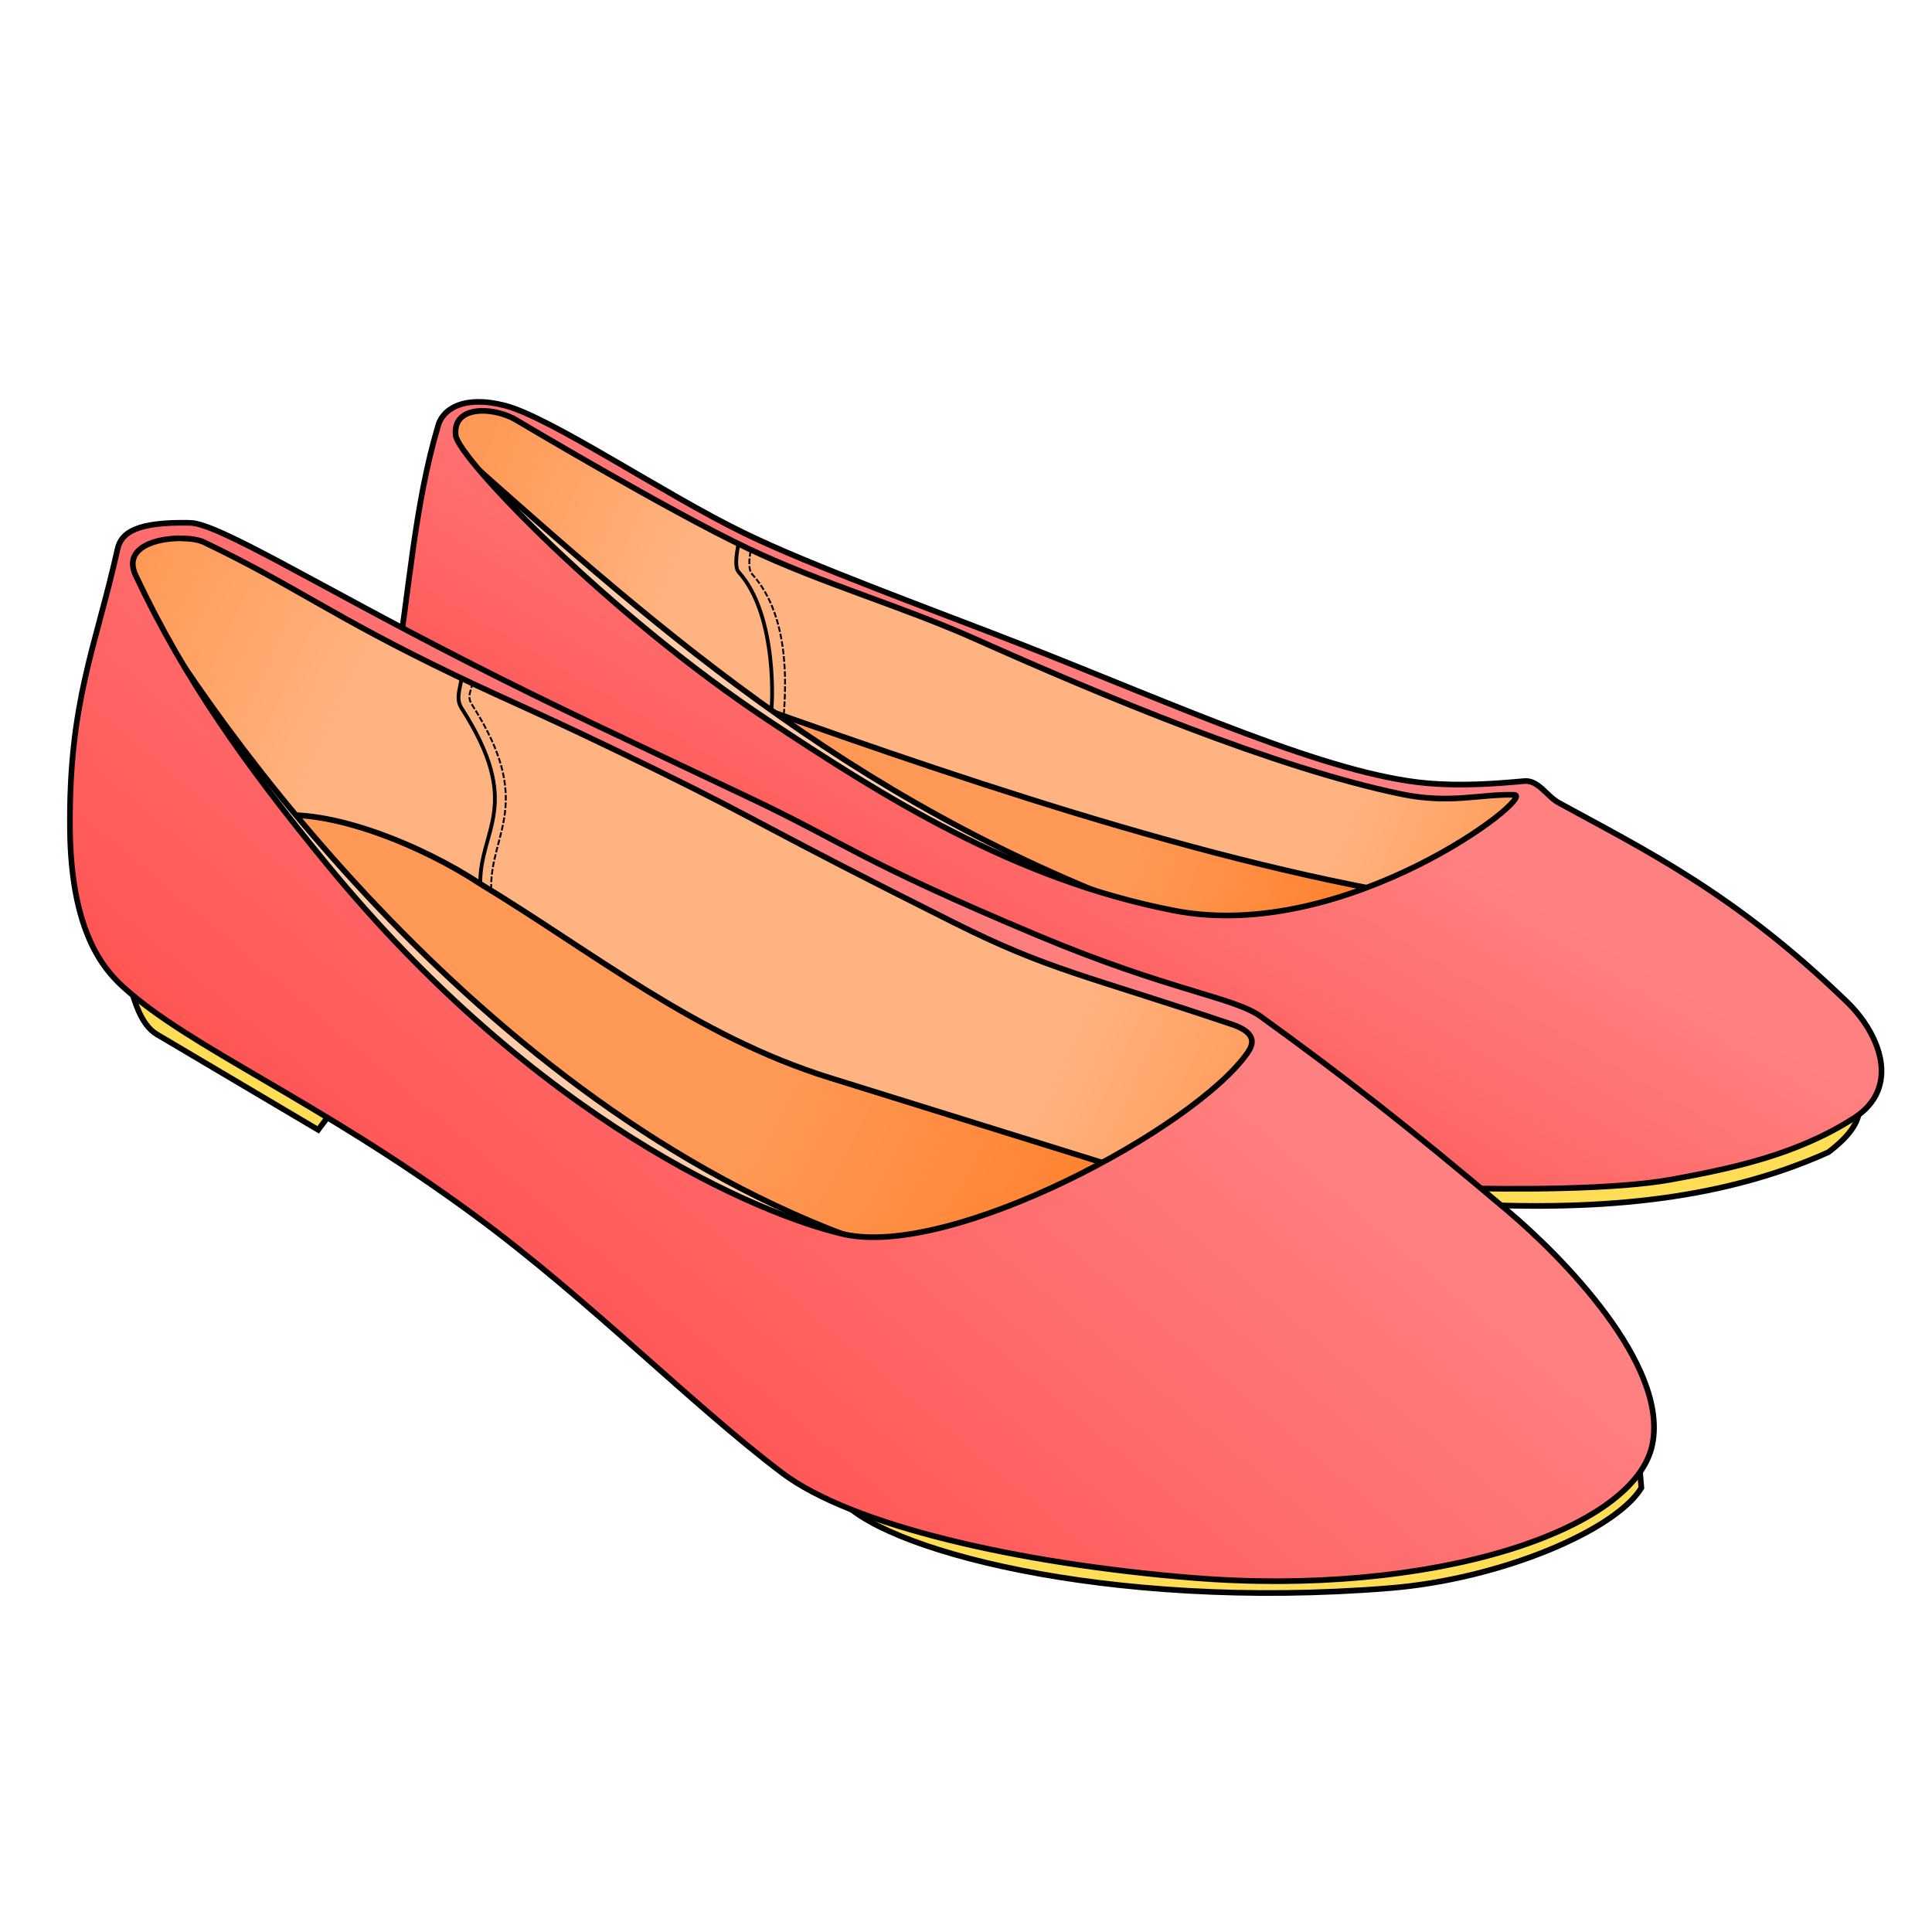
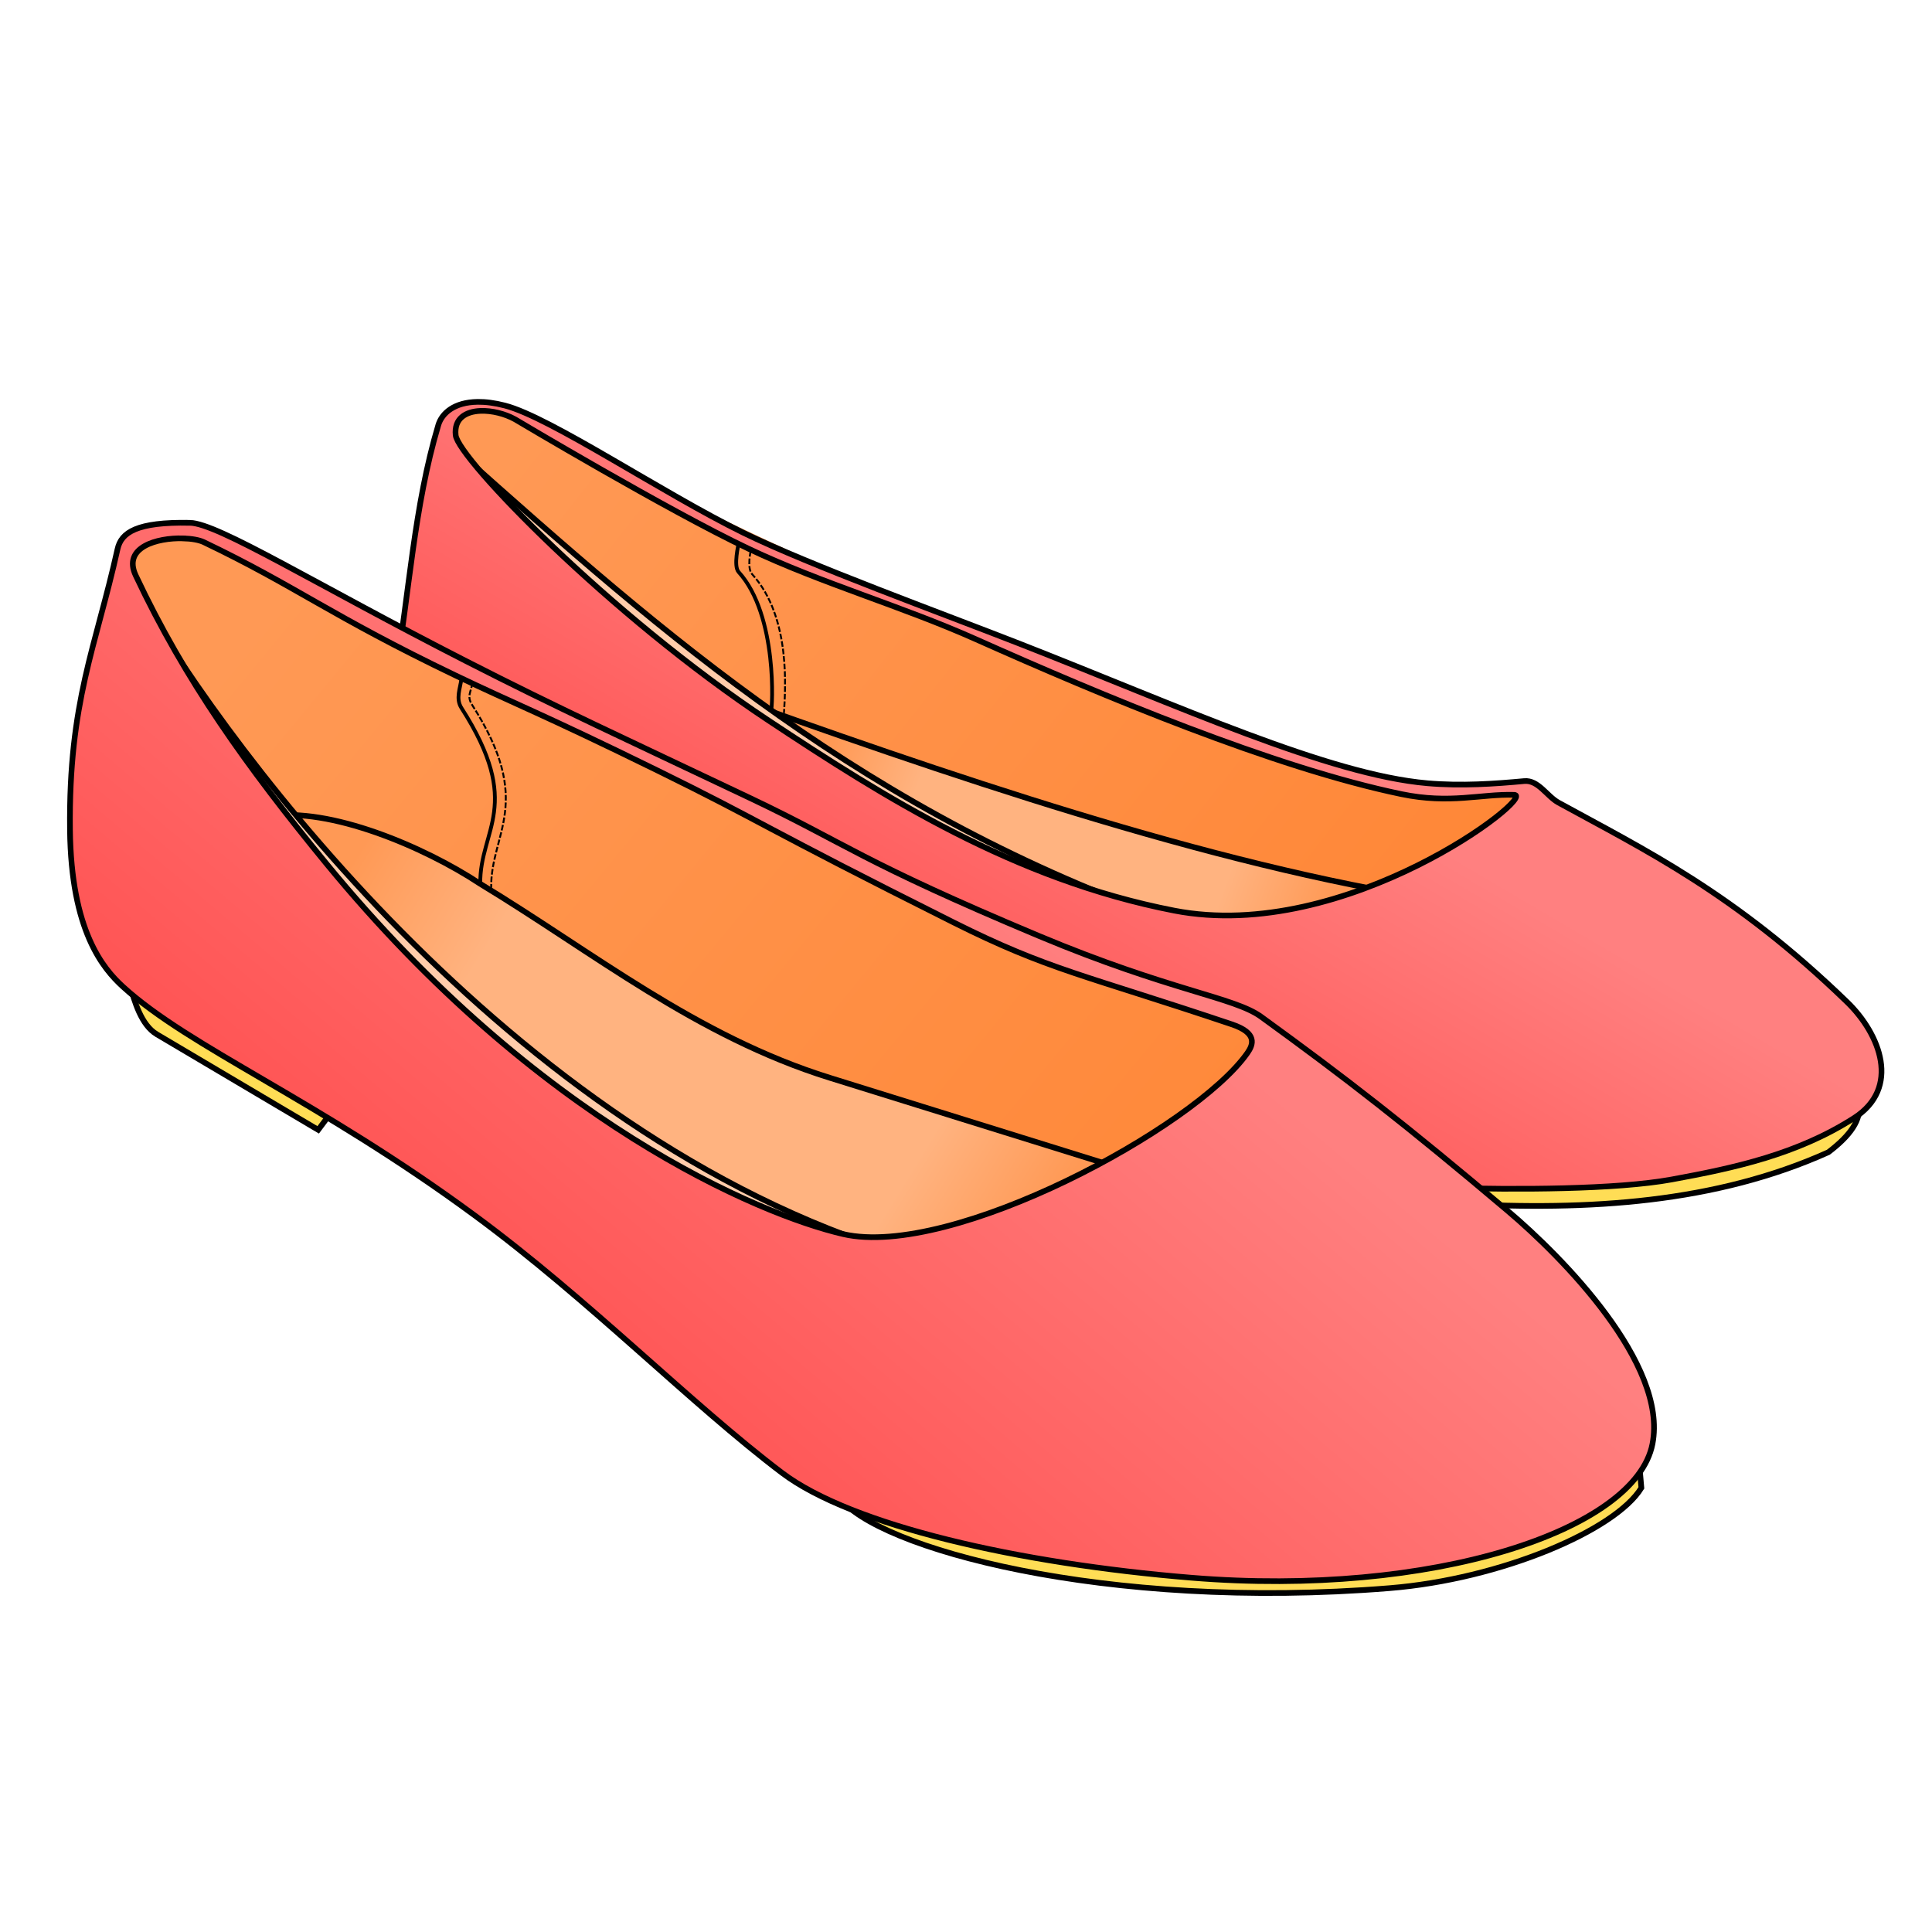
<svg xmlns="http://www.w3.org/2000/svg" xmlns:xlink="http://www.w3.org/1999/xlink" cursor="default" version="1.1" viewBox="0 0 256 256">
  <defs>
    <linearGradient id="innoGrad1">
      <stop stop-color="#ff7f2a" offset="0" />
      <stop stop-color="#f95" offset="1" />
    </linearGradient>
-     <linearGradient id="innoGrad2">
+     <linearGradient id="innoGrad3">
+       <stop stop-color="#f55" offset="0" />
+       <stop stop-color="#ff8080" offset="1" />
+     </linearGradient>
+     <linearGradient id="linearGradient907" x1="499.19" x2="322.42" y1="223.44" y2="77.502" gradientTransform="translate(-280.95,-5.4237)" gradientUnits="userSpaceOnUse" xlink:href="#innoGrad1" />
+     <linearGradient id="linearGradient919" x1="326.77" x2="414.66" y1="121.07" y2="174.95" gradientTransform="translate(-280.95,-5.4237)" gradientUnits="userSpaceOnUse">
      <stop stop-color="#f95" offset="0" />
      <stop stop-color="#ffb380" offset=".205" />
      <stop stop-color="#ffb380" offset=".819" />
      <stop stop-color="#f95" offset="1" />
    </linearGradient>
-     <linearGradient id="innoGrad3">
-       <stop stop-color="#f55" offset="0" />
-       <stop stop-color="#ff8080" offset="1" />
+     <linearGradient id="linearGradient927" x1="390.64" x2="447.19" y1="214.51" y2="147.66" gradientTransform="translate(-280.95,-5.4237)" gradientUnits="userSpaceOnUse" xlink:href="#innoGrad3" />
+     <linearGradient id="linearGradient965" x1="508.92" x2="355.52" y1="177.38" y2="55.617" gradientTransform="translate(-280.95,-5.4237)" gradientUnits="userSpaceOnUse" xlink:href="#innoGrad1" />
+     <linearGradient id="linearGradient973" x1="456.58" x2="390.99" y1="127.72" y2="104.51" gradientTransform="translate(-280.95,-5.4237)" gradientUnits="userSpaceOnUse">
+       <stop stop-color="#f95" offset="0" />
+       <stop stop-color="#ffb380" offset=".205" />
+       <stop stop-color="#ffb380" offset=".819" />
+       <stop stop-color="#f95" offset="1" />
    </linearGradient>
-     <linearGradient id="linearGradient907" x1="294.78" x2="448.4" y1="87.864" y2="158.04" gradientTransform="translate(-280.95 -5.4237)" gradientUnits="userSpaceOnUse" xlink:href="#innoGrad2" />
-     <linearGradient id="linearGradient919" x1="424.95" x2="380.34" y1="178.98" y2="155.39" gradientTransform="translate(-280.95 -5.4237)" gradientUnits="userSpaceOnUse" xlink:href="#innoGrad1" />
-     <linearGradient id="linearGradient927" x1="390.64" x2="447.19" y1="214.51" y2="147.66" gradientTransform="translate(-280.95 -5.4237)" gradientUnits="userSpaceOnUse" xlink:href="#innoGrad3" />
-     <linearGradient id="linearGradient965" x1="342.86" x2="483.42" y1="69.036" y2="125.8" gradientTransform="translate(-280.95,-5.4237)" gradientUnits="userSpaceOnUse" xlink:href="#innoGrad2" />
-     <linearGradient id="linearGradient973" x1="462.33" x2="431.07" y1="130.4" y2="119.47" gradientTransform="translate(-280.95,-5.4237)" gradientUnits="userSpaceOnUse" xlink:href="#innoGrad1" />
    <linearGradient id="linearGradient985" x1="451.01" x2="478.63" y1="168.56" y2="121.58" gradientTransform="translate(-280.95,-5.4237)" gradientUnits="userSpaceOnUse" xlink:href="#innoGrad3" />
  </defs>
  <path d="m65.461 53.929c-7.797-0.034-6.242 3.398-6.136 4.986 21.191 45.362 73.3 60.657 112.47 71.717 14.73-8 30.144-15.901 30.969-25.887l-14.094 0.192c-46.455-13.085-85.02-31.908-123.2-51.008z" fill="url(#linearGradient965)" />
  <g stroke="#000" stroke-width=".75">
    <path d="m185.02 118.36c-40.182 18.018-69.867-9.244-97.509-29.339 31.397 11.321 66.391 23.764 97.509 29.339z" fill="url(#linearGradient973)" />
    <path d="m246.29 146.16c0.446 2.173-1.154 4.346-4.027 6.52-14.888 6.697-31.688 7.772-49.09 6.807-7.314-11.112 34.121-9.02 53.117-13.327z" fill="#fd5" />
    <path d="m60.763 59.873c27.607 24.591 53.963 47.957 95.495 62.417-51.624-9.967-91.341-39.055-95.495-62.417z" fill="#fca" />
    <path d="m63.291 53.25c-3.107 0.037-4.744 1.503-5.213 3.076-3.238 10.849-3.834 22.243-5.752 33.365l139.02 67.691c9.489 0.279 22.818 0.248 30.162-1.096 8.322-1.523 16.644-3.33 24.148-8.131 6.243-3.994 3.509-11.108-0.914-15.389-14.945-14.466-26.856-20.17-38.236-26.416-1.531-0.84-2.678-3.026-4.535-2.853-3.879 0.36-8.318 0.679-12.83 0.287-13.141-1.143-32.811-10.179-54.076-18.504-10.138-3.969-27.867-10.425-36.529-14.67-10.753-5.27-25.624-15.324-31.641-16.875-1.373-0.354-2.572-0.499-3.607-0.486zm0.365 1.195c1.515-0.063 3.264 0.381 4.586 1.113 0 0 20.303 12.109 30.969 17.162 9.761 4.625 20.243 7.58 30.105 11.984 16.543 7.387 39.495 17.021 56.377 20.52 6.468 1.34 10.45-0.033 14.957 0.096 3.082 0.088-22.269 19.763-45.062 15.34-21.245-4.123-38.557-15.122-53.789-25.217-21.087-13.976-41.1-34.707-41.42-37.775-0.231-2.221 1.33-3.141 3.277-3.223z" fill="url(#linearGradient985)" />
    <path d="m217.22 194.03 0.271 3.119c-3.426 5.62-18.589 12.092-33.356 13.288-37.818 3.064-68.173-5.35-72.949-12.068z" fill="#fd5" />
    <path d="m17.234 130.63c0.586 2.009 1.449 5.181 3.547 6.424l21.381 12.656 2.301-3.068z" fill="#fd5" />
  </g>
  <path d="m20.61 70.508c6.547-3.319 14.547 6.56 59.368 27.042 21.353 9.758 30.98 16.755 54.069 27.085 8.831 3.951 34.097 8.971 34.359 13.534-1.265 27.542-35.739 25.508-57.898 34.441-102.19-58.938-100.69-100.73-89.898-102.1z" fill="url(#linearGradient907)" />
-   <g stroke="#000" stroke-width=".75">
-     <path d="m149.07 154.99c-12.161-3.786-20.277-6.317-39.119-12.177-17.667-5.494-31.396-16.666-46.31-25.696-7.462-4.944-20.056-10.24-27.997-8.917-16.671 4.742 70.317 100.46 113.42 46.789z" fill="url(#linearGradient919)" />
-     <path d="m112.15 163.71c-55.89-1.99-109.31-60.964-95.406-87.954 8.338 15.895 44.483 68.828 95.406 87.954z" fill="#fca" />
-     <path d="m25.164 69.275c-7.054-0.138-9.1 1.276-9.588 3.475-2.887 13.005-6.489 20.242-6.303 37.195 0.147 13.41 4.393 18.394 7.002 20.783 8.833 8.089 25.782 14.962 46.691 30.367 15.056 11.093 28.583 24.924 40.654 34.062 9.221 6.981 31.352 12.027 54.268 13.902 31.81 2.603 58.839-6.238 61.074-17.738 2.058-10.59-11.977-24.787-19.176-30.873-13.433-11.357-21.55-17.659-32.688-25.729-3.59-2.601-12.038-3.41-29.441-10.705-23.669-9.921-25.429-12.168-38.16-18.217-16.894-8.026-25.325-11.859-37.775-18.217-19.954-10.19-32.825-18.234-36.559-18.307zm-0.924 2.061c1.141 0.031 2.154 0.21 2.756 0.498 12.183 5.825 16.791 9.717 33.344 17.658 8.04 3.857 11.347 5.027 26.764 12.596 14.053 6.899 13.652 7.325 39.266 20.146 12.621 6.318 17.258 6.905 36.852 13.494 3.431 1.154 2.843 2.687 2.066 3.797-6.939 9.919-39.239 27.306-53.559 24-11.151-2.574-40.456-14.921-68.475-49.084-10.506-12.81-18.7-24.228-25.268-38.186-1.767-3.755 2.83-5.012 6.254-4.92z" fill="url(#linearGradient927)" />
-   </g>
-   <g fill="none" stroke="#000">
-     <path d="m61.147 89.883c-0.15 1.34-0.806 2.672 0 3.931 8.289 12.945 2.387 16.036 2.493 23.299" stroke-width=".5" />
-     <path d="m62.592 90.409c-0.15 1.34-0.806 1.791 0 3.05 8.289 12.945 2.387 16.917 2.493 24.18" stroke-dasharray="0.75, 0.25" stroke-width=".25" />
-     <path d="m97.868 72.05s-0.71 2.959 2e-5 3.739c5.253 5.774 4.458 18.299 4.315 18.313" stroke-width=".5" />
-     <path d="m99.469 73.014s-0.518 2.288 0.192 3.068c5.253 5.774 4.362 15.614 4.219 18.409" stroke-dasharray="0.75, 0.25" stroke-width=".25" />
+   <g stroke="#000">
+     <g stroke-width=".75">
+       <path d="m149.07 154.99c-12.161-3.786-20.277-6.317-39.119-12.177-17.667-5.494-31.396-16.666-46.31-25.696-7.462-4.944-20.056-10.24-27.997-8.917-16.671 4.742 70.317 100.46 113.42 46.789z" fill="url(#linearGradient919)" />
+       <path d="m112.15 163.71c-55.89-1.99-109.31-60.964-95.406-87.954 8.338 15.895 44.483 68.828 95.406 87.954z" fill="#fca" />
+       <path d="m25.164 69.275c-7.054-0.138-9.1 1.276-9.588 3.475-2.887 13.005-6.489 20.242-6.303 37.195 0.147 13.41 4.393 18.394 7.002 20.783 8.833 8.089 25.782 14.962 46.691 30.367 15.056 11.093 28.583 24.924 40.654 34.062 9.221 6.981 31.352 12.027 54.268 13.902 31.81 2.603 58.839-6.238 61.074-17.738 2.058-10.59-11.977-24.787-19.176-30.873-13.433-11.357-21.55-17.659-32.688-25.729-3.59-2.601-12.038-3.41-29.441-10.705-23.669-9.921-25.429-12.168-38.16-18.217-16.894-8.026-25.325-11.859-37.775-18.217-19.954-10.19-32.825-18.234-36.559-18.307zm-0.924 2.061c1.141 0.031 2.154 0.21 2.756 0.498 12.183 5.825 16.791 9.717 33.344 17.658 8.04 3.857 11.347 5.027 26.764 12.596 14.053 6.899 13.652 7.325 39.266 20.146 12.621 6.318 17.258 6.905 36.852 13.494 3.431 1.154 2.843 2.687 2.066 3.797-6.939 9.919-39.239 27.306-53.559 24-11.151-2.574-40.456-14.921-68.475-49.084-10.506-12.81-18.7-24.228-25.268-38.186-1.767-3.755 2.83-5.012 6.254-4.92z" fill="url(#linearGradient927)" />
+     </g>
+     <g fill="none">
+       <path d="m61.147 89.883c-0.15 1.34-0.806 2.672 0 3.931 8.289 12.945 2.387 16.036 2.493 23.299" stroke-width=".5" />
+       <path d="m62.592 90.409c-0.15 1.34-0.806 1.791 0 3.05 8.289 12.945 2.387 16.917 2.493 24.18" stroke-dasharray="0.75, 0.25" stroke-width=".25" />
+       <path d="m97.868 72.05s-0.71 2.959 2e-5 3.739c5.253 5.774 4.458 18.299 4.315 18.313" stroke-width=".5" />
+       <path d="m99.469 73.014s-0.518 2.288 0.192 3.068c5.253 5.774 4.362 15.614 4.219 18.409" stroke-dasharray="0.75, 0.25" stroke-width=".25" />
+     </g>
  </g>
</svg>
